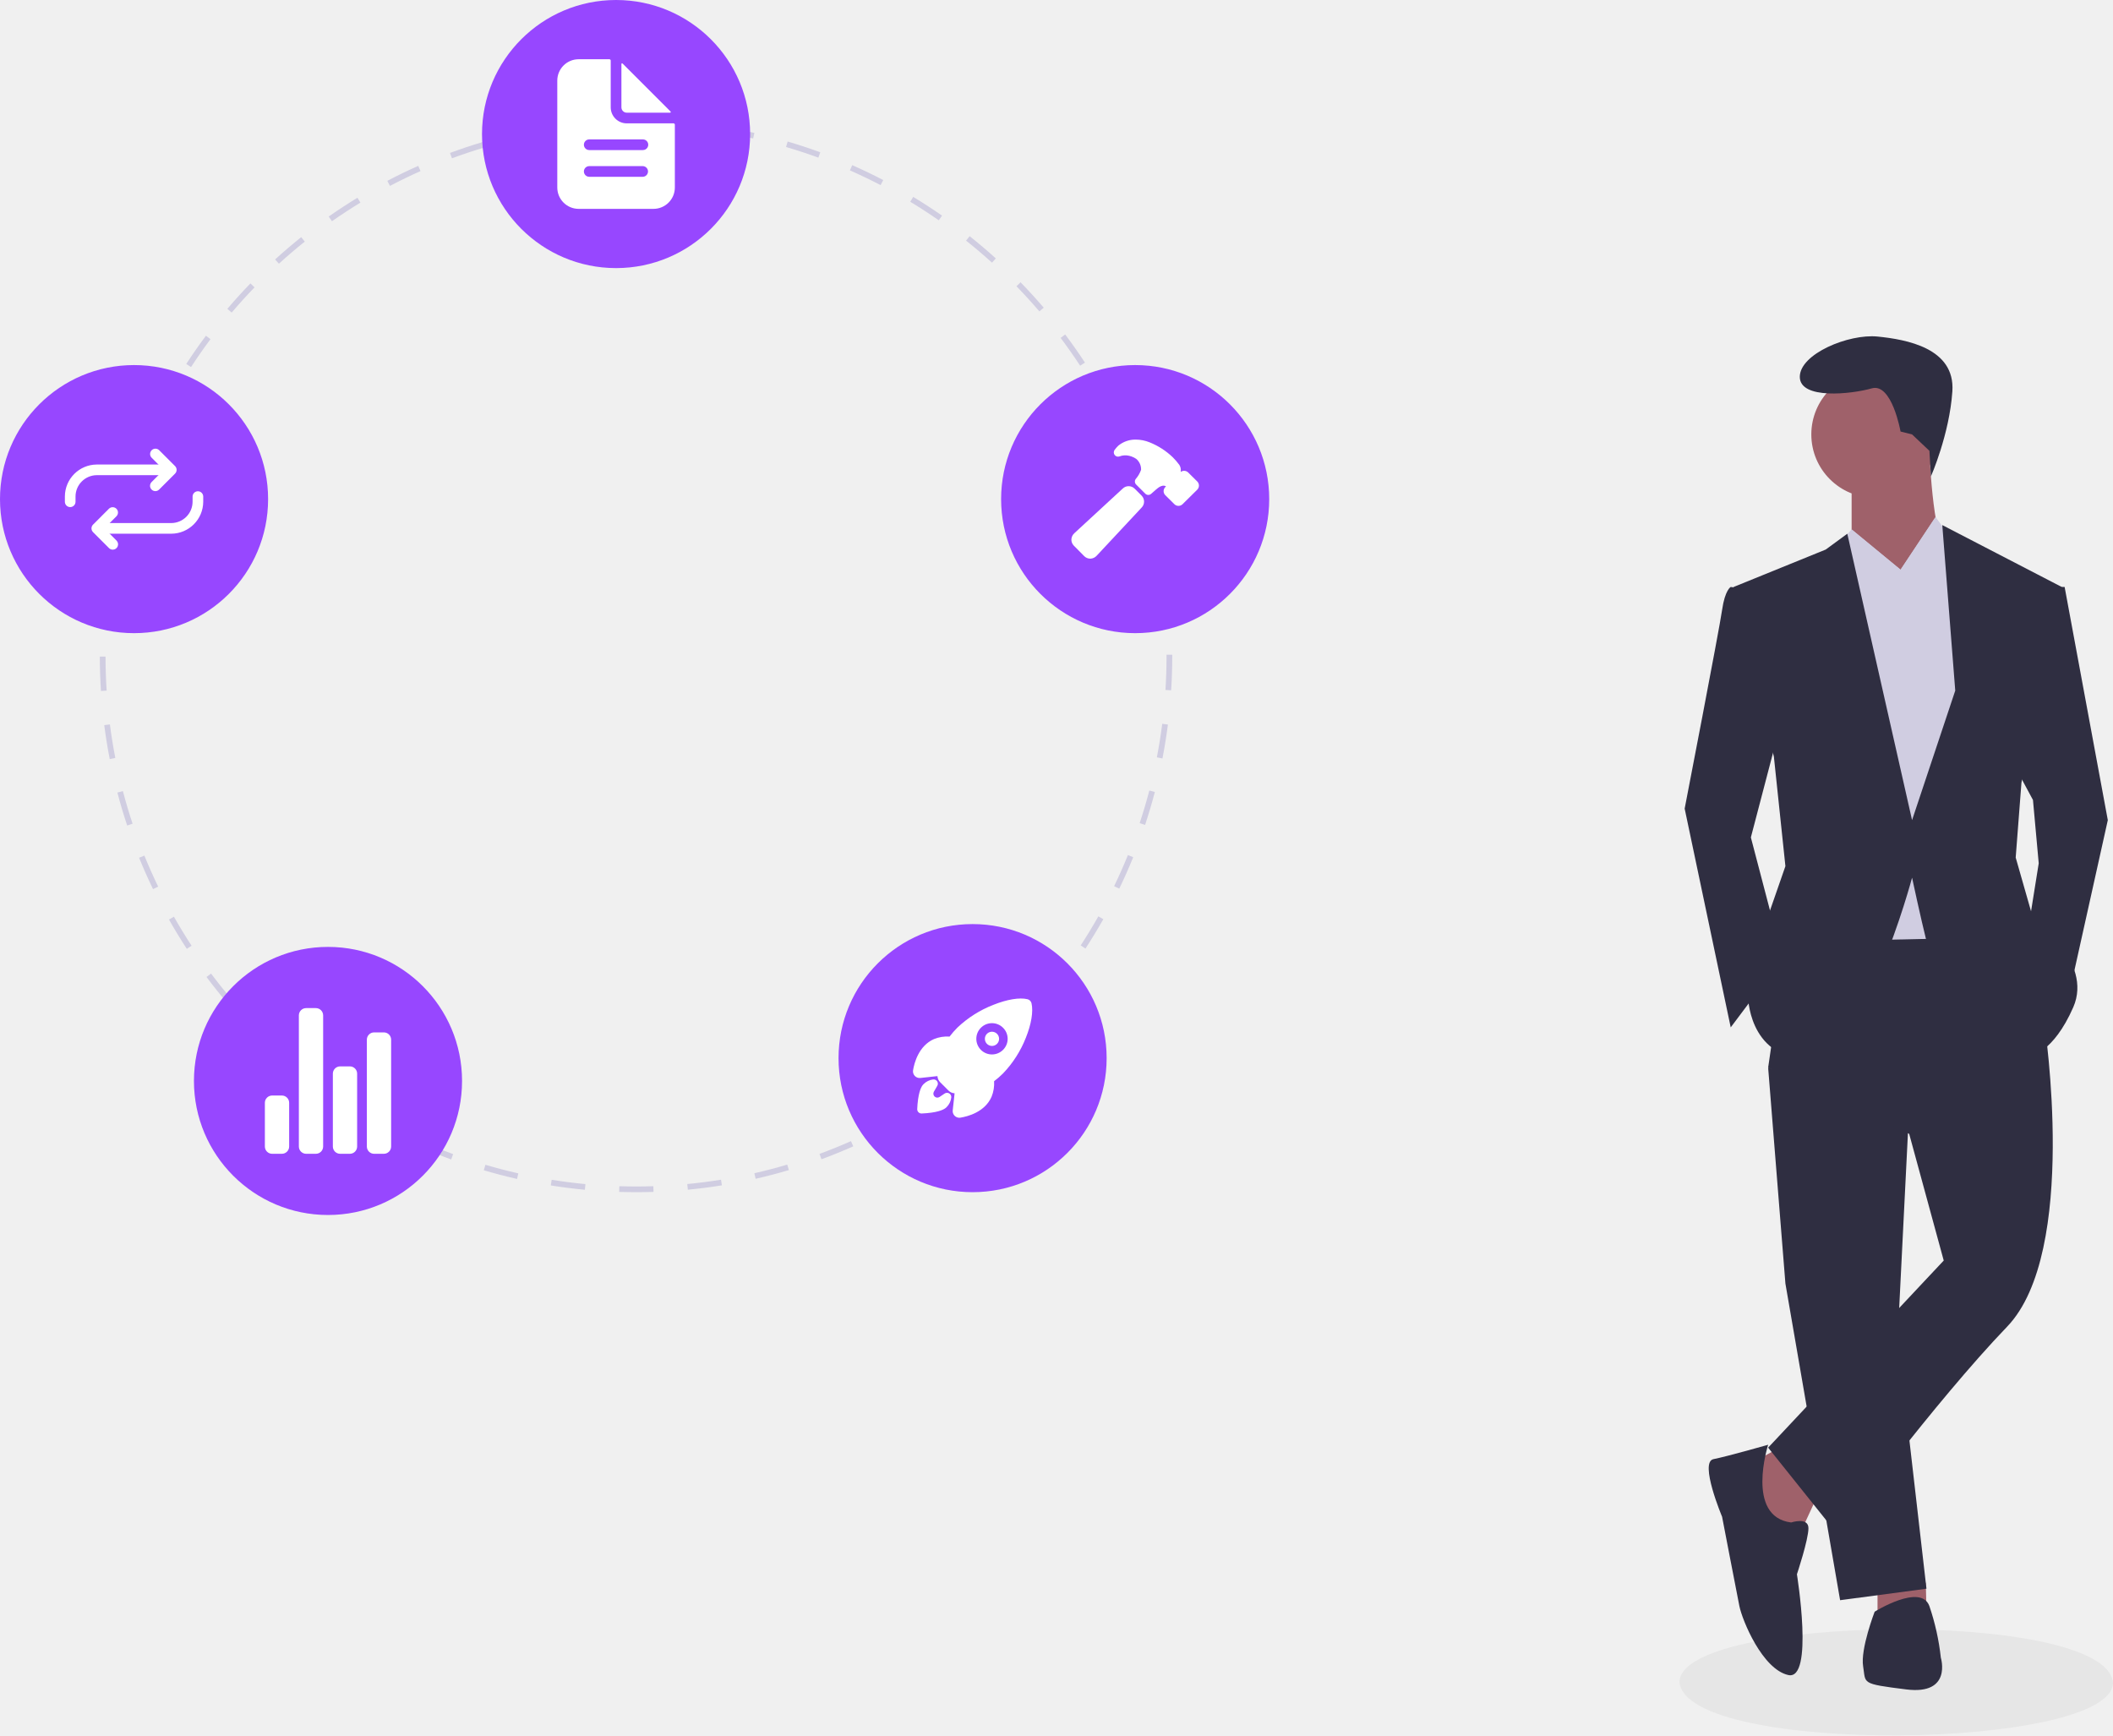
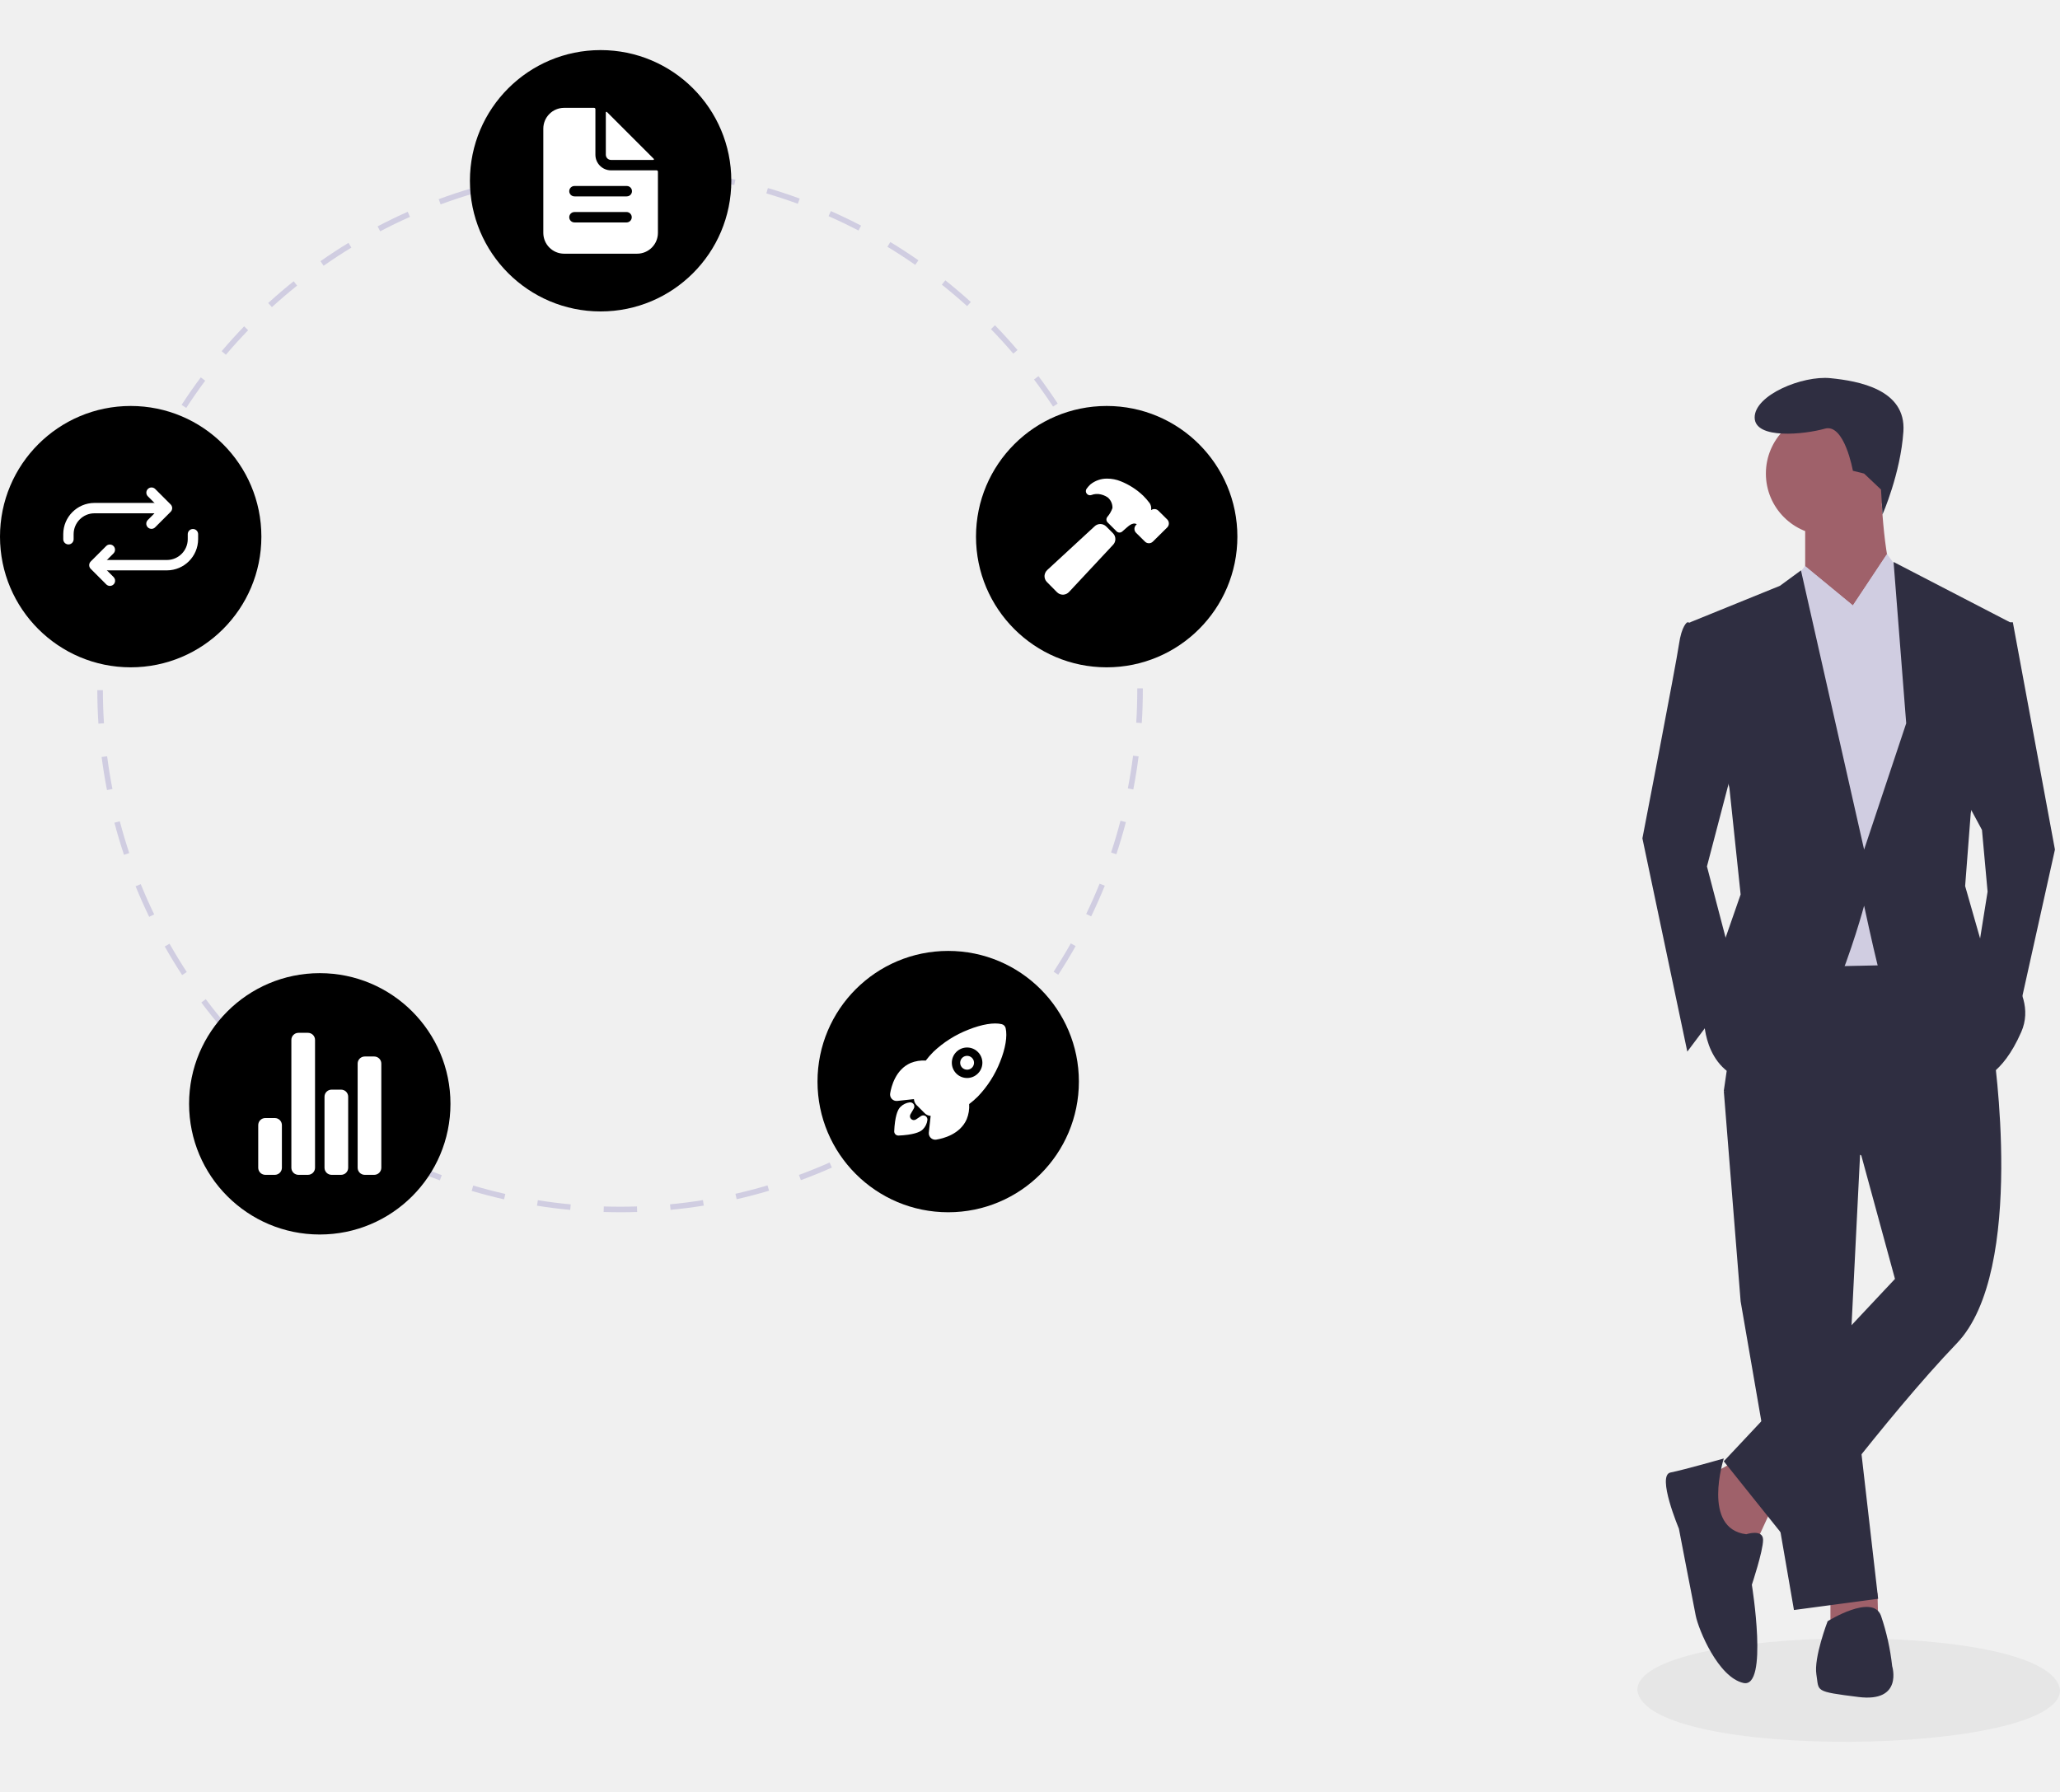
- <svg xmlns="http://www.w3.org/2000/svg" data-name="Layer 1" width="740.84" height="608.466" viewBox="0 0 740.84 608.466">
+ <svg xmlns="http://www.w3.org/2000/svg" width="446" height="388" data-name="Layer 1" viewBox="0 0 740.84 608.466">
  <path d="M970.42,735.63c.226,23.706-149.154,25.878-152.0.002C818.194,711.928,967.574,709.755,970.42,735.63Z" transform="translate(-229.5799 -145.7671)" fill="#e6e6e6" />
  <polygon points="623.966 507.569 612.864 513.624 619.929 536.837 631.03 537.846 637.086 524.726 623.966 507.569" fill="#9f616a" />
  <polygon points="658.28 553.994 658.28 565.095 675.437 564.086 675.198 554.943 658.28 553.994" fill="#9f616a" />
  <polygon points="619.929 374.348 625.984 450.042 645.16 561.058 675.437 557.021 665.345 469.217 669.382 388.478 619.929 374.348" fill="#2f2e41" />
  <path d="M930.248,463.598l-72.666,1.009-8.074,55.508,49.453,23.213,12.111,44.407L849.509,653.336l24.222,30.277s34.314-46.425,59.545-72.666,13.12-105.971,13.12-105.971Z" transform="translate(-229.5799 -145.7671)" fill="#2f2e41" />
  <circle cx="657.271" cy="152.315" r="22.203" fill="#9f616a" />
  <path d="M878.777,313.221V335.424l15.139,24.222s23.213-17.157,18.166-21.194-6.055-35.324-6.055-35.324Z" transform="translate(-229.5799 -145.7671)" fill="#9f616a" />
  <polygon points="649.197 185.62 634.058 203.786 640.114 329.941 687.548 328.932 695.622 218.925 685.53 190.666 678.607 181.247 666.354 199.749 649.197 185.62" fill="#d0cde1" />
  <path d="M854.555,396.988l-11.102,42.388,11.102,42.388-18.166,24.222-16.148-76.703s12.111-62.573,13.12-69.638,3.028-8.074,3.028-8.074l8.074,1.009Z" transform="translate(-229.5799 -145.7671)" fill="#2f2e41" />
  <polygon points="705.714 267.368 712.779 280.489 714.798 302.692 710.761 327.923 724.89 351.136 739.019 287.553 723.881 205.804 717.825 205.804 705.714 267.368" fill="#2f2e41" />
  <path d="M849.509,652.327s-14.129,4.037-19.176,5.046,3.028,20.185,3.028,20.185,5.046,26.24,6.055,31.287,8.074,22.203,17.157,24.222,3.028-35.324,3.028-35.324,4.037-12.111,4.037-16.148-6.055-2.018-6.055-2.018C841.435,677.558,849.509,652.327,849.509,652.327Z" transform="translate(-229.5799 -145.7671)" fill="#2f2e41" />
  <path d="M882.814,730.039c1.009,6.055-1.009,6.055,15.139,8.074s12.111-11.102,12.111-11.102a84.8,84.8,0,0,0-4.037-18.166c-3.028-8.074-19.176,2.018-19.176,2.018S881.805,723.983,882.814,730.039Z" transform="translate(-229.5799 -145.7671)" fill="#2f2e41" />
  <path d="M906.053,303.833l.526,8.976s6.512-14.727,7.522-29.865S897.952,264.777,887.86,263.768s-27.25,6.055-27.25,14.129,18.166,6.055,25.231,4.037,10.092,15.139,10.092,15.139l4.037,1.009Z" transform="translate(-229.5799 -145.7671)" fill="#2f2e41" />
  <polygon points="643.24 192.767 649.197 185.62 666.354 199.749 649.197 211.86 643.24 192.767" fill="#d0cde1" />
  <polygon points="685.53 190.666 678.465 181.583 666.354 199.749 681.493 210.851 685.53 190.666" fill="#d0cde1" />
  <path d="M851.527,411.117l4.037,38.351-8.074,23.213L842.444,494.885s0,21.194,20.185,22.203,37.342-63.582,37.342-63.582,3.028,14.129,5.046,22.203,36.333,40.37,36.333,40.37,8.074-1.009,15.139-17.157-14.129-31.287-14.129-31.287l-6.056-21.194,2.018-26.24L952.452,351.572,910.568,329.873l4.542,58.032-15.139,45.416-22.708-100.42-7.569,5.551L837.398,351.572Z" transform="translate(-229.5799 -145.7671)" fill="#2f2e41" />
  <path d="M452.664,563.767c-1.996-.016-4.014-.029-5.997-.091l.062-1.999c1.962.061,3.968.088,5.936.09,1.976,0,3.99-.032,5.987-.097l.064,1.998C456.697,563.734,454.661,563.767,452.664,563.767Zm-18.019-.845c-3.981-.377-8.002-.888-11.951-1.518l.315-1.975c3.906.623,7.884,1.129,11.824,1.502Zm36.092-.021-.19-1.99c3.938-.377,7.916-.888,11.822-1.517l.318,1.975C478.739,562.004,474.718,562.52,470.738,562.901Zm-59.873-3.778c-3.898-.884-7.821-1.907-11.658-3.041l.567-1.918c3.796,1.122,7.676,2.134,11.533,3.008Zm83.648-.05-.444-1.949c3.866-.882,7.745-1.898,11.53-3.022l.569,1.918C502.343,557.155,498.421,558.182,494.514,559.073Zm-106.745-6.776c-3.762-1.382-7.525-2.903-11.187-4.523l.81-1.828c3.622,1.602,7.345,3.107,11.066,4.475Zm129.833-.078-.691-1.877c3.699-1.362,7.409-2.867,11.028-4.473l.812,1.828C525.091,549.32,521.34,550.841,517.601,552.218Zm-151.887-9.68c-3.54-1.848-7.075-3.84-10.506-5.92l1.037-1.711c3.395,2.06,6.892,4.029,10.395,5.857Zm173.873-.073-.926-1.772c3.494-1.827,6.983-3.797,10.369-5.854l1.039,1.709C546.646,538.627,543.12,540.618,539.587,542.465ZM345.105,530.039c-3.279-2.288-6.528-4.715-9.659-7.211l1.247-1.564c3.098,2.471,6.313,4.871,9.557,7.135Zm215.05-.071-1.146-1.639c3.243-2.267,6.454-4.667,9.544-7.135l1.248,1.562C566.678,525.251,563.432,527.676,560.155,529.967ZM326.268,515.014c-2.964-2.69-5.878-5.51-8.66-8.378l1.436-1.393c2.752,2.838,5.636,5.627,8.569,8.29Zm252.702-.069-1.346-1.48c2.926-2.657,5.807-5.448,8.563-8.293l1.436,1.391C584.838,509.438,581.926,512.258,578.97,514.945ZM309.501,497.726c-2.595-3.043-5.125-6.208-7.521-9.407l1.601-1.199c2.371,3.166,4.874,6.298,7.442,9.308Zm286.228-.083-1.521-1.297c2.567-3.013,5.071-6.148,7.441-9.318l1.602,1.197C600.854,491.429,598.324,494.598,595.728,497.643ZM295.075,478.452c-2.188-3.351-4.293-6.811-6.258-10.284l1.741-.984c1.943,3.437,4.027,6.86,6.192,10.175Zm315.083-.108-1.676-1.092c2.166-3.321,4.249-6.751,6.193-10.195l1.742.982C614.452,471.521,612.346,474.988,610.157,478.343Zm-326.926-20.838c-1.74-3.6-3.384-7.299-4.886-10.996l1.853-.752c1.486,3.656,3.113,7.316,4.834,10.877Zm338.772-.156L620.203,456.48c1.721-3.566,3.348-7.236,4.836-10.91l1.854.75C625.389,450.034,623.744,453.745,622.004,457.349Zm-347.834-22.142c-1.265-3.799-2.421-7.685-3.436-11.55l1.935-.508c1.003,3.823,2.147,7.668,3.398,11.425Zm356.889-.212-1.898-.629c1.244-3.753,2.384-7.599,3.385-11.43l1.936.506C633.469,427.316,632.317,431.203,631.059,434.996Zm-363.008-23.082c-.764-3.924-1.411-7.925-1.922-11.893l1.983-.256c.506,3.926,1.145,7.884,1.901,11.766Zm369.099-.22-1.963-.379c.75-3.881,1.386-7.841,1.887-11.77l1.984.254C638.552,403.77,637.909,407.772,637.15,411.694ZM264.973,388.031c-.256-3.986-.389-8.038-.393-12.043l2-.002c.004,3.963.135,7.972.389,11.916Zm375.228-.224-1.996-.127c.249-3.94.375-7.949.375-11.913l-.001-.438h2l.001.432C640.58,379.773,640.452,383.824,640.201,387.807ZM266.942,364.072l-1.996-.123c.248-3.994.627-8.029,1.128-11.994l1.984.25C267.562,356.128,267.187,360.121,266.942,364.072Zm371.236-.656c-.26-3.953-.649-7.944-1.158-11.862l1.982-.258c.515,3.96.909,7.993,1.172,11.989ZM269.931,340.435l-1.964-.378c.754-3.925,1.648-7.879,2.655-11.751l1.936.503C271.561,332.64,270.678,336.551,269.931,340.435Zm365.171-.645c-.762-3.886-1.66-7.794-2.668-11.617l1.934-.51c1.02,3.864,1.927,7.814,2.697,11.742ZM275.93,317.377l-1.899-.627c1.255-3.8,2.653-7.612,4.154-11.331l1.855.749C278.554,309.846,277.171,313.617,275.93,317.377Zm353.095-.624c-1.256-3.754-2.649-7.514-4.143-11.177l1.852-.755c1.51,3.702,2.919,7.503,4.188,11.297ZM284.863,295.25l-1.803-.867c1.735-3.606,3.611-7.205,5.575-10.695l1.743.981C288.435,288.122,286.579,291.682,284.863,295.25Zm335.172-.545c-1.723-3.551-3.585-7.098-5.538-10.542l1.74-.986c1.974,3.48,3.856,7.066,5.597,10.656ZM296.56,274.465l-1.677-1.091c2.181-3.353,4.501-6.68,6.895-9.89l1.604,1.195C301.014,267.856,298.718,271.148,296.56,274.465Zm311.732-.471c-2.164-3.305-4.466-6.587-6.843-9.754l1.6-1.2c2.402,3.201,4.729,6.518,6.917,9.858ZM310.812,255.354l-1.523-1.295c2.59-3.047,5.313-6.051,8.094-8.928l1.438,1.39C316.07,249.367,313.376,252.339,310.812,255.354Zm283.185-.412c-2.571-3.006-5.274-5.97-8.032-8.808l1.434-1.394c2.788,2.868,5.52,5.863,8.118,8.901Zm-266.623-16.725-1.347-1.479c2.959-2.696,6.042-5.328,9.16-7.823l1.25,1.562C333.352,232.945,330.303,235.549,327.374,238.216Zm250.011-.363c-2.933-2.655-5.99-5.251-9.09-7.717l1.246-1.565c3.132,2.493,6.223,5.117,9.186,7.8ZM345.973,223.33l-1.147-1.638c3.272-2.293,6.663-4.511,10.078-6.591l1.041,1.708C352.566,218.868,349.211,221.062,345.973,223.33Zm212.758-.318c-3.256-2.266-6.621-4.453-10.003-6.499l1.035-1.711c3.418,2.068,6.82,4.278,10.11,6.568ZM366.307,210.942l-.929-1.771c3.536-1.854,7.18-3.619,10.831-5.245l.813,1.827C373.41,207.361,369.805,209.107,366.307,210.942Zm172.02-.274c-3.512-1.828-7.131-3.566-10.758-5.166l.808-1.83c3.665,1.617,7.324,3.374,10.874,5.221Zm-150.281-9.401-.694-1.876c3.75-1.387,7.595-2.67,11.429-3.813l.571,1.917C395.559,198.625,391.755,199.895,388.046,201.267Zm128.452-.227c-3.717-1.36-7.526-2.616-11.32-3.732l.564-1.919c3.835,1.128,7.685,2.398,11.443,3.773ZM410.878,194.46l-.446-1.949c3.891-.892,7.869-1.668,11.824-2.311l.32,1.975C418.663,192.81,414.727,193.578,410.878,194.46Zm82.763-.145c-3.856-.869-7.795-1.624-11.706-2.244l.313-1.976c3.953.627,7.934,1.39,11.832,2.269Zm-59.245-3.67-.193-1.99c3.971-.385,8.015-.648,12.021-.782l.066,1.999C442.326,190.003,438.325,190.263,434.396,190.644Zm35.713-.062c-3.935-.368-7.938-.614-11.896-.731l.06-1.999c4.0.119,8.046.368,12.022.739Z" transform="translate(-229.5799 -145.7671)" fill="#d0cde1" />
-   <circle cx="216" cy="47" r="47" fill="#9747ff" />
-   <circle cx="398" cy="175" r="47" fill="#9747ff" />
-   <circle cx="341" cy="371" r="47" fill="#9747ff" />
-   <circle cx="115" cy="379" r="47" fill="#9747ff" />
-   <circle cx="47" cy="175" r="47" fill="#9747ff" />
+   <circle cx="216" cy="47" r="47" fill="current" />
+   <circle cx="398" cy="175" r="47" fill="current" />
+   <circle cx="341" cy="371" r="47" fill="current" />
+   <circle cx="115" cy="379" r="47" fill="current" />
+   <circle cx="47" cy="175" r="47" fill="current" />
  <path d="M465.721,189.02H449.327a5.621,5.621,0,0,1-5.621-5.621V167.005a.468.468,0,0,0-.468-.468H432.465a7.494,7.494,0,0,0-7.494,7.494v37.472a7.494,7.494,0,0,0,7.494,7.494H458.695a7.494,7.494,0,0,0,7.494-7.494V189.488A.468.468,0,0,0,465.721,189.02ZM454.948,207.756H436.212a1.874,1.874,0,1,1,0-3.747H454.948a1.874,1.874,0,0,1,0,3.747Zm0-9.368H436.212a1.874,1.874,0,1,1,0-3.747H454.948a1.874,1.874,0,1,1,0,3.747Z" transform="translate(-229.5799 -145.7671)" fill="#fff" />
  <path d="M464.693,184.874l-16.84-16.84a.234.234,0,0,0-.399.165v15.201a1.874,1.874,0,0,0,1.874,1.874h15.201a.234.234,0,0,0,.165-.399Z" transform="translate(-229.5799 -145.7671)" fill="#fff" />
  <path d="M577.378,507.508a2.491,2.491,0,1,0,1.762.729A2.491,2.491,0,0,0,577.378,507.508Z" transform="translate(-229.5799 -145.7671)" fill="#fff" />
  <path d="M591.245,497.548v-.008a1.904,1.904,0,0,0-1.412-1.428c-2.781-.678-7.156.045-12.004,1.986a38.607,38.607,0,0,0-12.559,7.953,29.929,29.929,0,0,0-2.758,3.157,12.232,12.232,0,0,0-5.466.878c-5.388,2.371-6.927,8.44-7.337,10.932a2.333,2.333,0,0,0,2.537,2.706h.012l6.003-.655c.007.077.016.147.022.211a3.207,3.207,0,0,0,.924,1.934l2.929,2.931a3.198,3.198,0,0,0,1.933.925l.201.021-.653,5.995v.012a2.333,2.333,0,0,0,2.081,2.561q.108.011.216.012a2.357,2.357,0,0,0,.387-.032c2.506-.403,8.572-1.923,10.937-7.341a12.342,12.342,0,0,0,.882-5.444,29.378,29.378,0,0,0,3.168-2.758,38.329,38.329,0,0,0,7.961-12.461C591.179,504.843,591.906,500.435,591.245,497.548Zm-9.991,16.32a5.485,5.485,0,1,1-.004-7.756l.004.004a5.441,5.441,0,0,1,.058,7.694Z" transform="translate(-229.5799 -145.7671)" fill="#fff" />
  <path d="M561.8,528.94a1.493,1.493,0,0,0-1.027.249c-.596.408-1.195.811-1.8,1.204a1.392,1.392,0,0,1-1.96-1.866l1.134-1.96a1.493,1.493,0,0,0-1.415-2.325,5.716,5.716,0,0,0-3.325,1.629c-.342.343-1.38,1.382-1.939,5.344a33.401,33.401,0,0,0-.3,3.432,1.493,1.493,0,0,0,1.454,1.531q.019.001.039 0h.037a33.585,33.585,0,0,0,3.434-.299c3.963-.56,5.003-1.6,5.345-1.941a5.645,5.645,0,0,0,1.623-3.335A1.493,1.493,0,0,0,561.8,528.94Z" transform="translate(-229.5799 -145.7671)" fill="#fff" />
  <path d="M328.405,550.307h-3.405a2.554,2.554,0,0,1-2.554-2.554V532.429a2.554,2.554,0,0,1,2.554-2.554h3.405a2.554,2.554,0,0,1,2.554,2.554V547.753A2.554,2.554,0,0,1,328.405,550.307Z" transform="translate(-229.5799 -145.7671)" fill="#fff" />
  <path d="M352.242,550.307h-3.405a2.554,2.554,0,0,1-2.554-2.554V522.213a2.554,2.554,0,0,1,2.554-2.554h3.405a2.554,2.554,0,0,1,2.554,2.554V547.753A2.554,2.554,0,0,1,352.242,550.307Z" transform="translate(-229.5799 -145.7671)" fill="#fff" />
  <path d="M364.16,550.307h-3.405a2.554,2.554,0,0,1-2.554-2.554V510.295a2.554,2.554,0,0,1,2.554-2.554h3.405a2.554,2.554,0,0,1,2.554,2.554V547.753A2.554,2.554,0,0,1,364.16,550.307Z" transform="translate(-229.5799 -145.7671)" fill="#fff" />
  <path d="M340.323,550.307H336.918a2.554,2.554,0,0,1-2.554-2.554V501.781a2.554,2.554,0,0,1,2.554-2.554h3.405a2.554,2.554,0,0,1,2.554,2.554V547.753A2.554,2.554,0,0,1,340.323,550.307Z" transform="translate(-229.5799 -145.7671)" fill="#fff" />
  <path d="M629.831,319.536l-2.433-2.434a2.982,2.982,0,0,0-4.206-.011l-16.915,15.61a3.159,3.159,0,0,0-1.058,2.149,2.992,2.992,0,0,0,.858,2.231l3.634,3.674.007.007a3.009,3.009,0,0,0,2.114.878h.11a3.129,3.129,0,0,0,2.159-1.041L629.821,323.761a2.982,2.982,0,0,0,.018-4.217Z" transform="translate(-229.5799 -145.7671)" fill="#fff" />
  <path d="M649.384,314.617l-.029-.029-3.193-3.161a2,2,0,0,0-1.424-.583,2.04,2.04,0,0,0-1.192.386c0-.04.006-.079.008-.114a3.406,3.406,0,0,0-.485-2.35,24.039,24.039,0,0,0-2.311-2.678l-.007-.007a25.222,25.222,0,0,0-8.081-5.212,13.003,13.003,0,0,0-4.946-.974,9.426,9.426,0,0,0-6.033,2.113,11.174,11.174,0,0,0-1.321,1.511,1.491,1.491,0,0,0,1.738,2.268,6.936,6.936,0,0,1,.799-.245,5.913,5.913,0,0,1,1.719-.107,7.228,7.228,0,0,1,3.326,1.22,4.79,4.79,0,0,1,1.701,3.829,9.939,9.939,0,0,1-1.864,3.213,1.491,1.491,0,0,0,.135,1.957l3.206,3.206a1.491,1.491,0,0,0,2.05.058c.907-.81,2.288-2.03,2.77-2.329a3.47,3.47,0,0,1,1.37-.54,1.787,1.787,0,0,1,1.052.222.116.116,0,0,1-.029.089l-.17.161-.028.026a2.005,2.005,0,0,0-.005,2.836l.01.01,3.192,3.16a1.999,1.999,0,0,0,1.424.582,2.022,2.022,0,0,0,1.418-.578l5.171-5.108c.018-.018.035-.036.052-.055A2.038,2.038,0,0,0,649.384,314.617Z" transform="translate(-229.5799 -145.7671)" fill="#fff" />
  <path d="M284.042,317.969a1.866,1.866,0,0,1-1.319-3.185l4.278-4.278-4.278-4.278a1.866,1.866,0,0,1,2.638-2.638l5.597,5.597a1.865,1.865,0,0,1,0,2.638l-5.597,5.597A1.86,1.86,0,0,1,284.042,317.969Z" transform="translate(-229.5799 -145.7671)" fill="#fff" />
  <path d="M254.193,323.565a1.866,1.866,0,0,1-1.866-1.866v-1.866a11.249,11.249,0,0,1,11.188-11.194h24.258a1.866,1.866,0,1,1,0,3.731H263.521a7.507,7.507,0,0,0-7.462,7.468v1.86A1.866,1.866,0,0,1,254.193,323.565Z" transform="translate(-229.5799 -145.7671)" fill="#fff" />
  <path d="M269.118,338.49a1.86,1.86,0,0,1-1.319-.546l-5.597-5.597a1.865,1.865,0,0,1,0-2.638l5.597-5.597a1.866,1.866,0,0,1,2.638,2.638l-4.278,4.278,4.278,4.278a1.866,1.866,0,0,1-1.319,3.185Z" transform="translate(-229.5799 -145.7671)" fill="#fff" />
  <path d="M265.386,332.893a1.866,1.866,0,0,1,0-3.731H289.639a7.507,7.507,0,0,0,7.462-7.468v-1.86a1.866,1.866,0,0,1,3.731,0v1.866a11.249,11.249,0,0,1-11.188,11.194Z" transform="translate(-229.5799 -145.7671)" fill="#fff" />
</svg>
